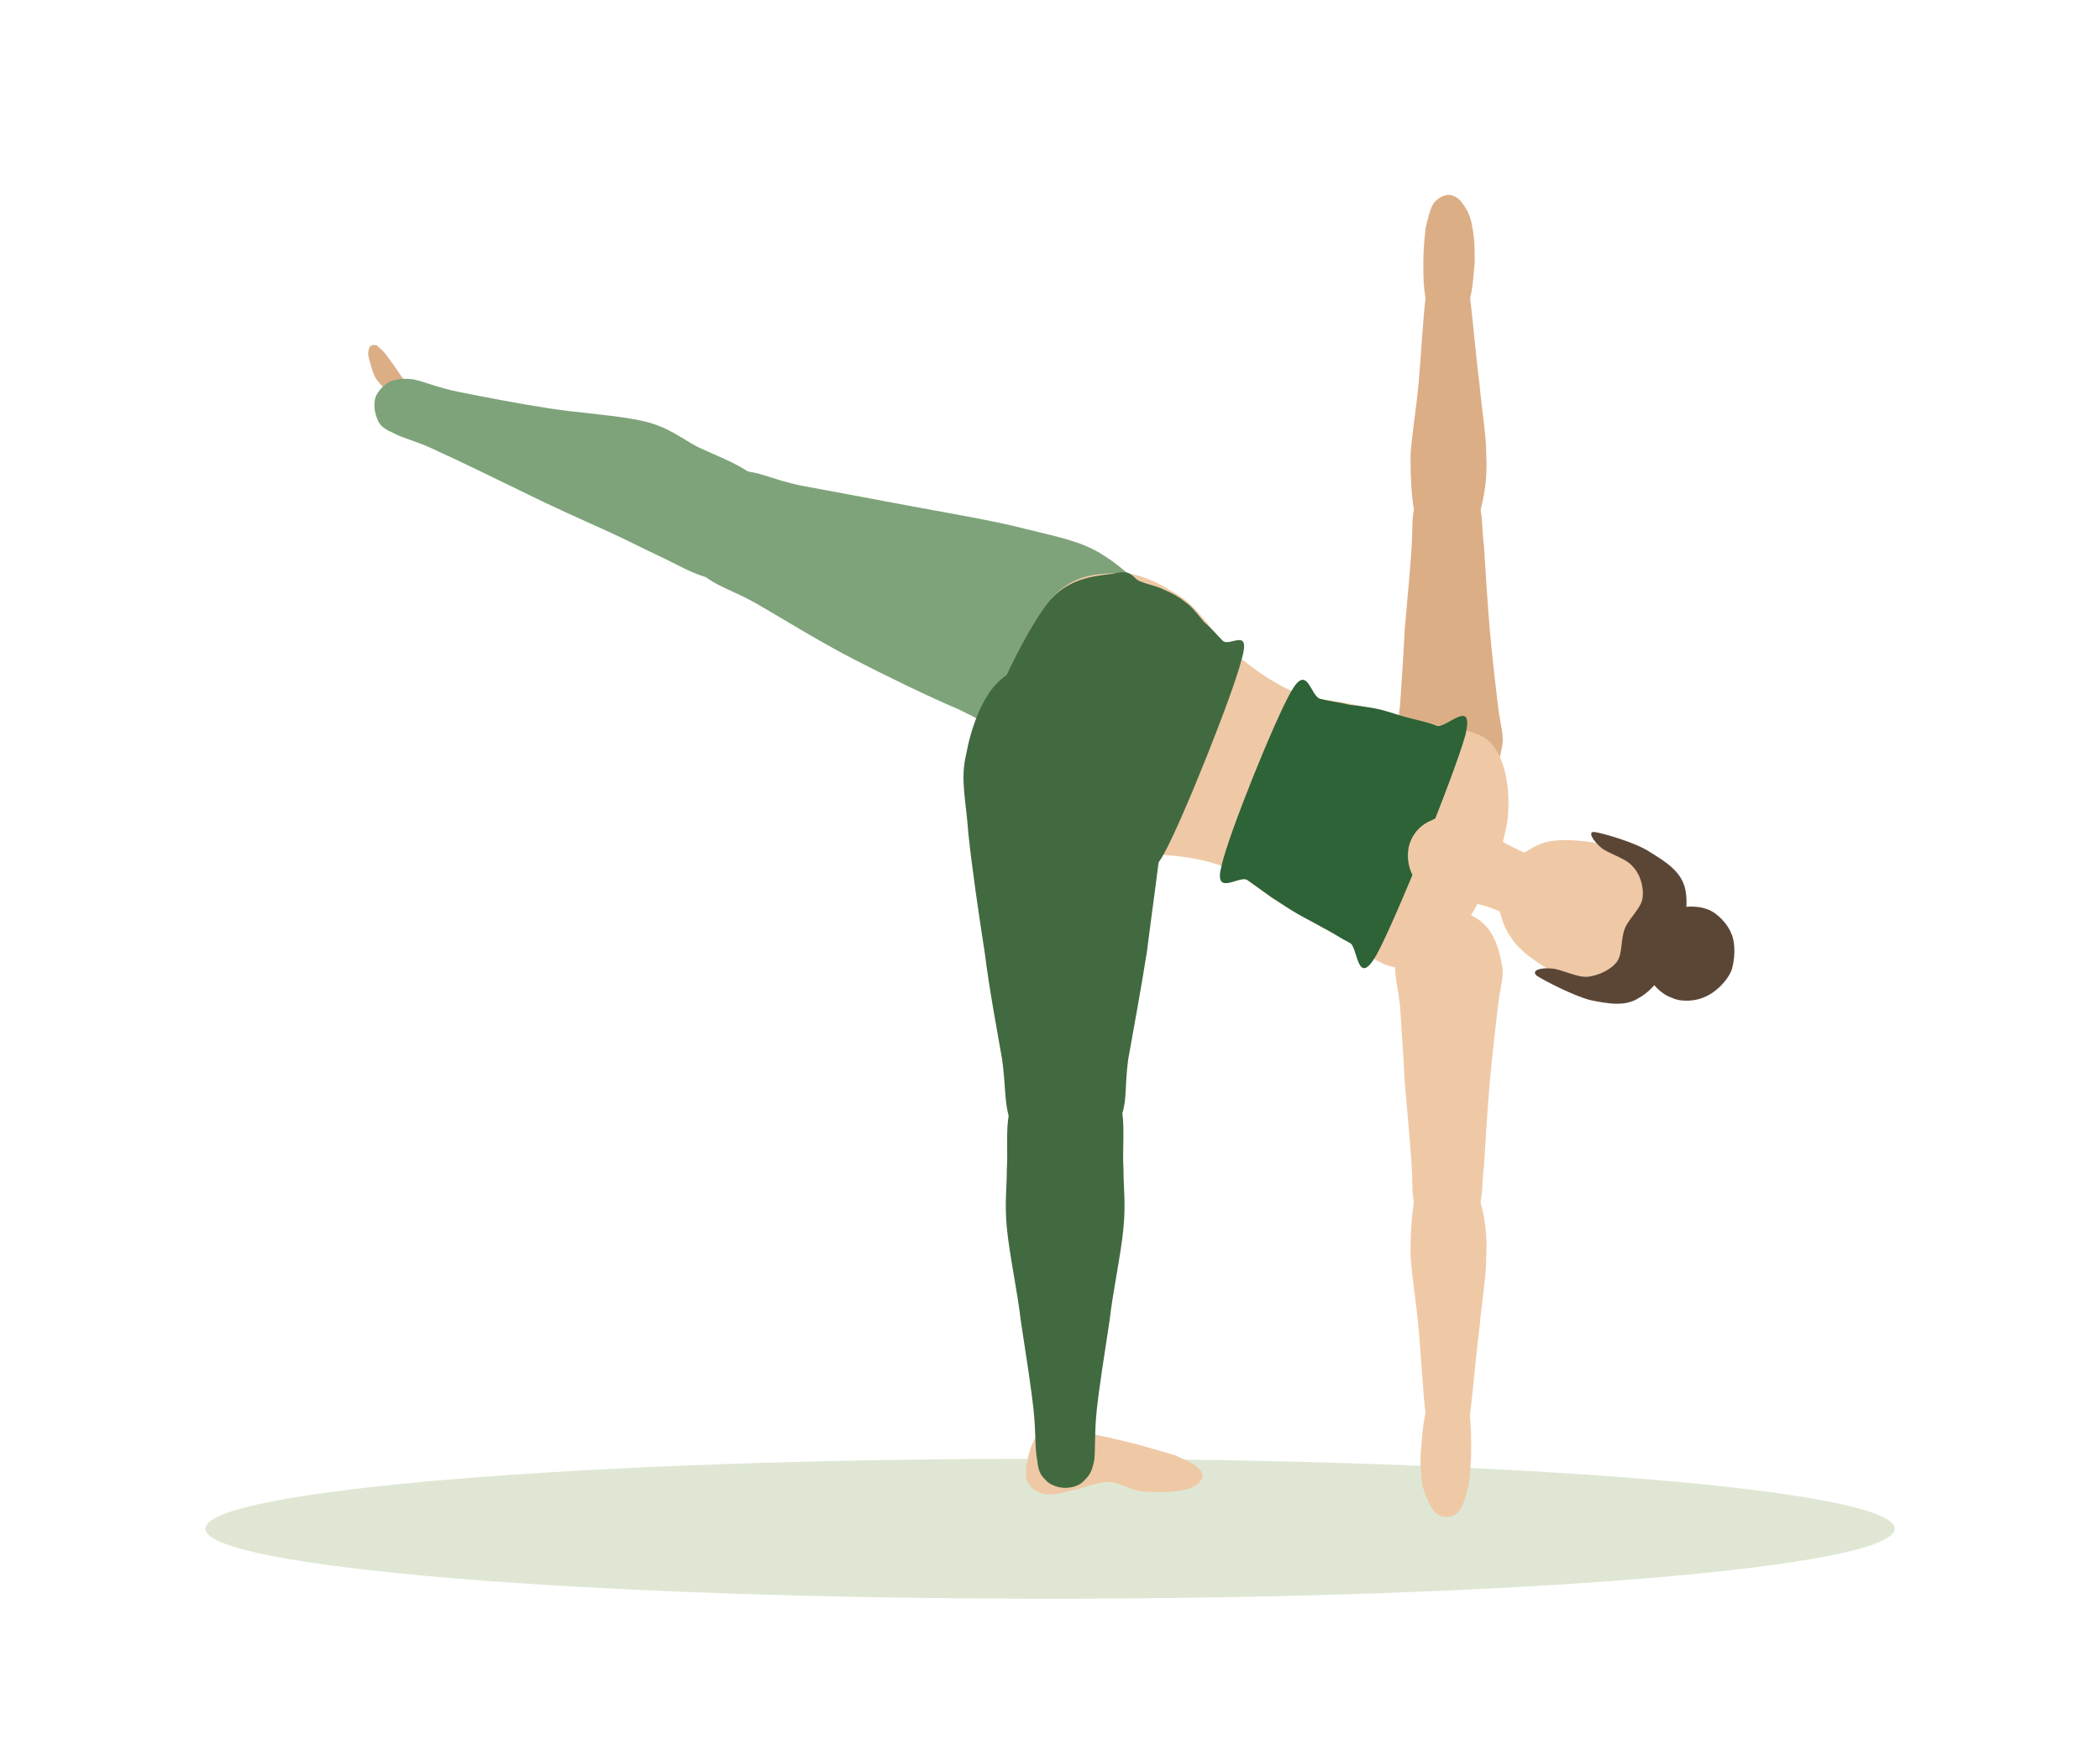
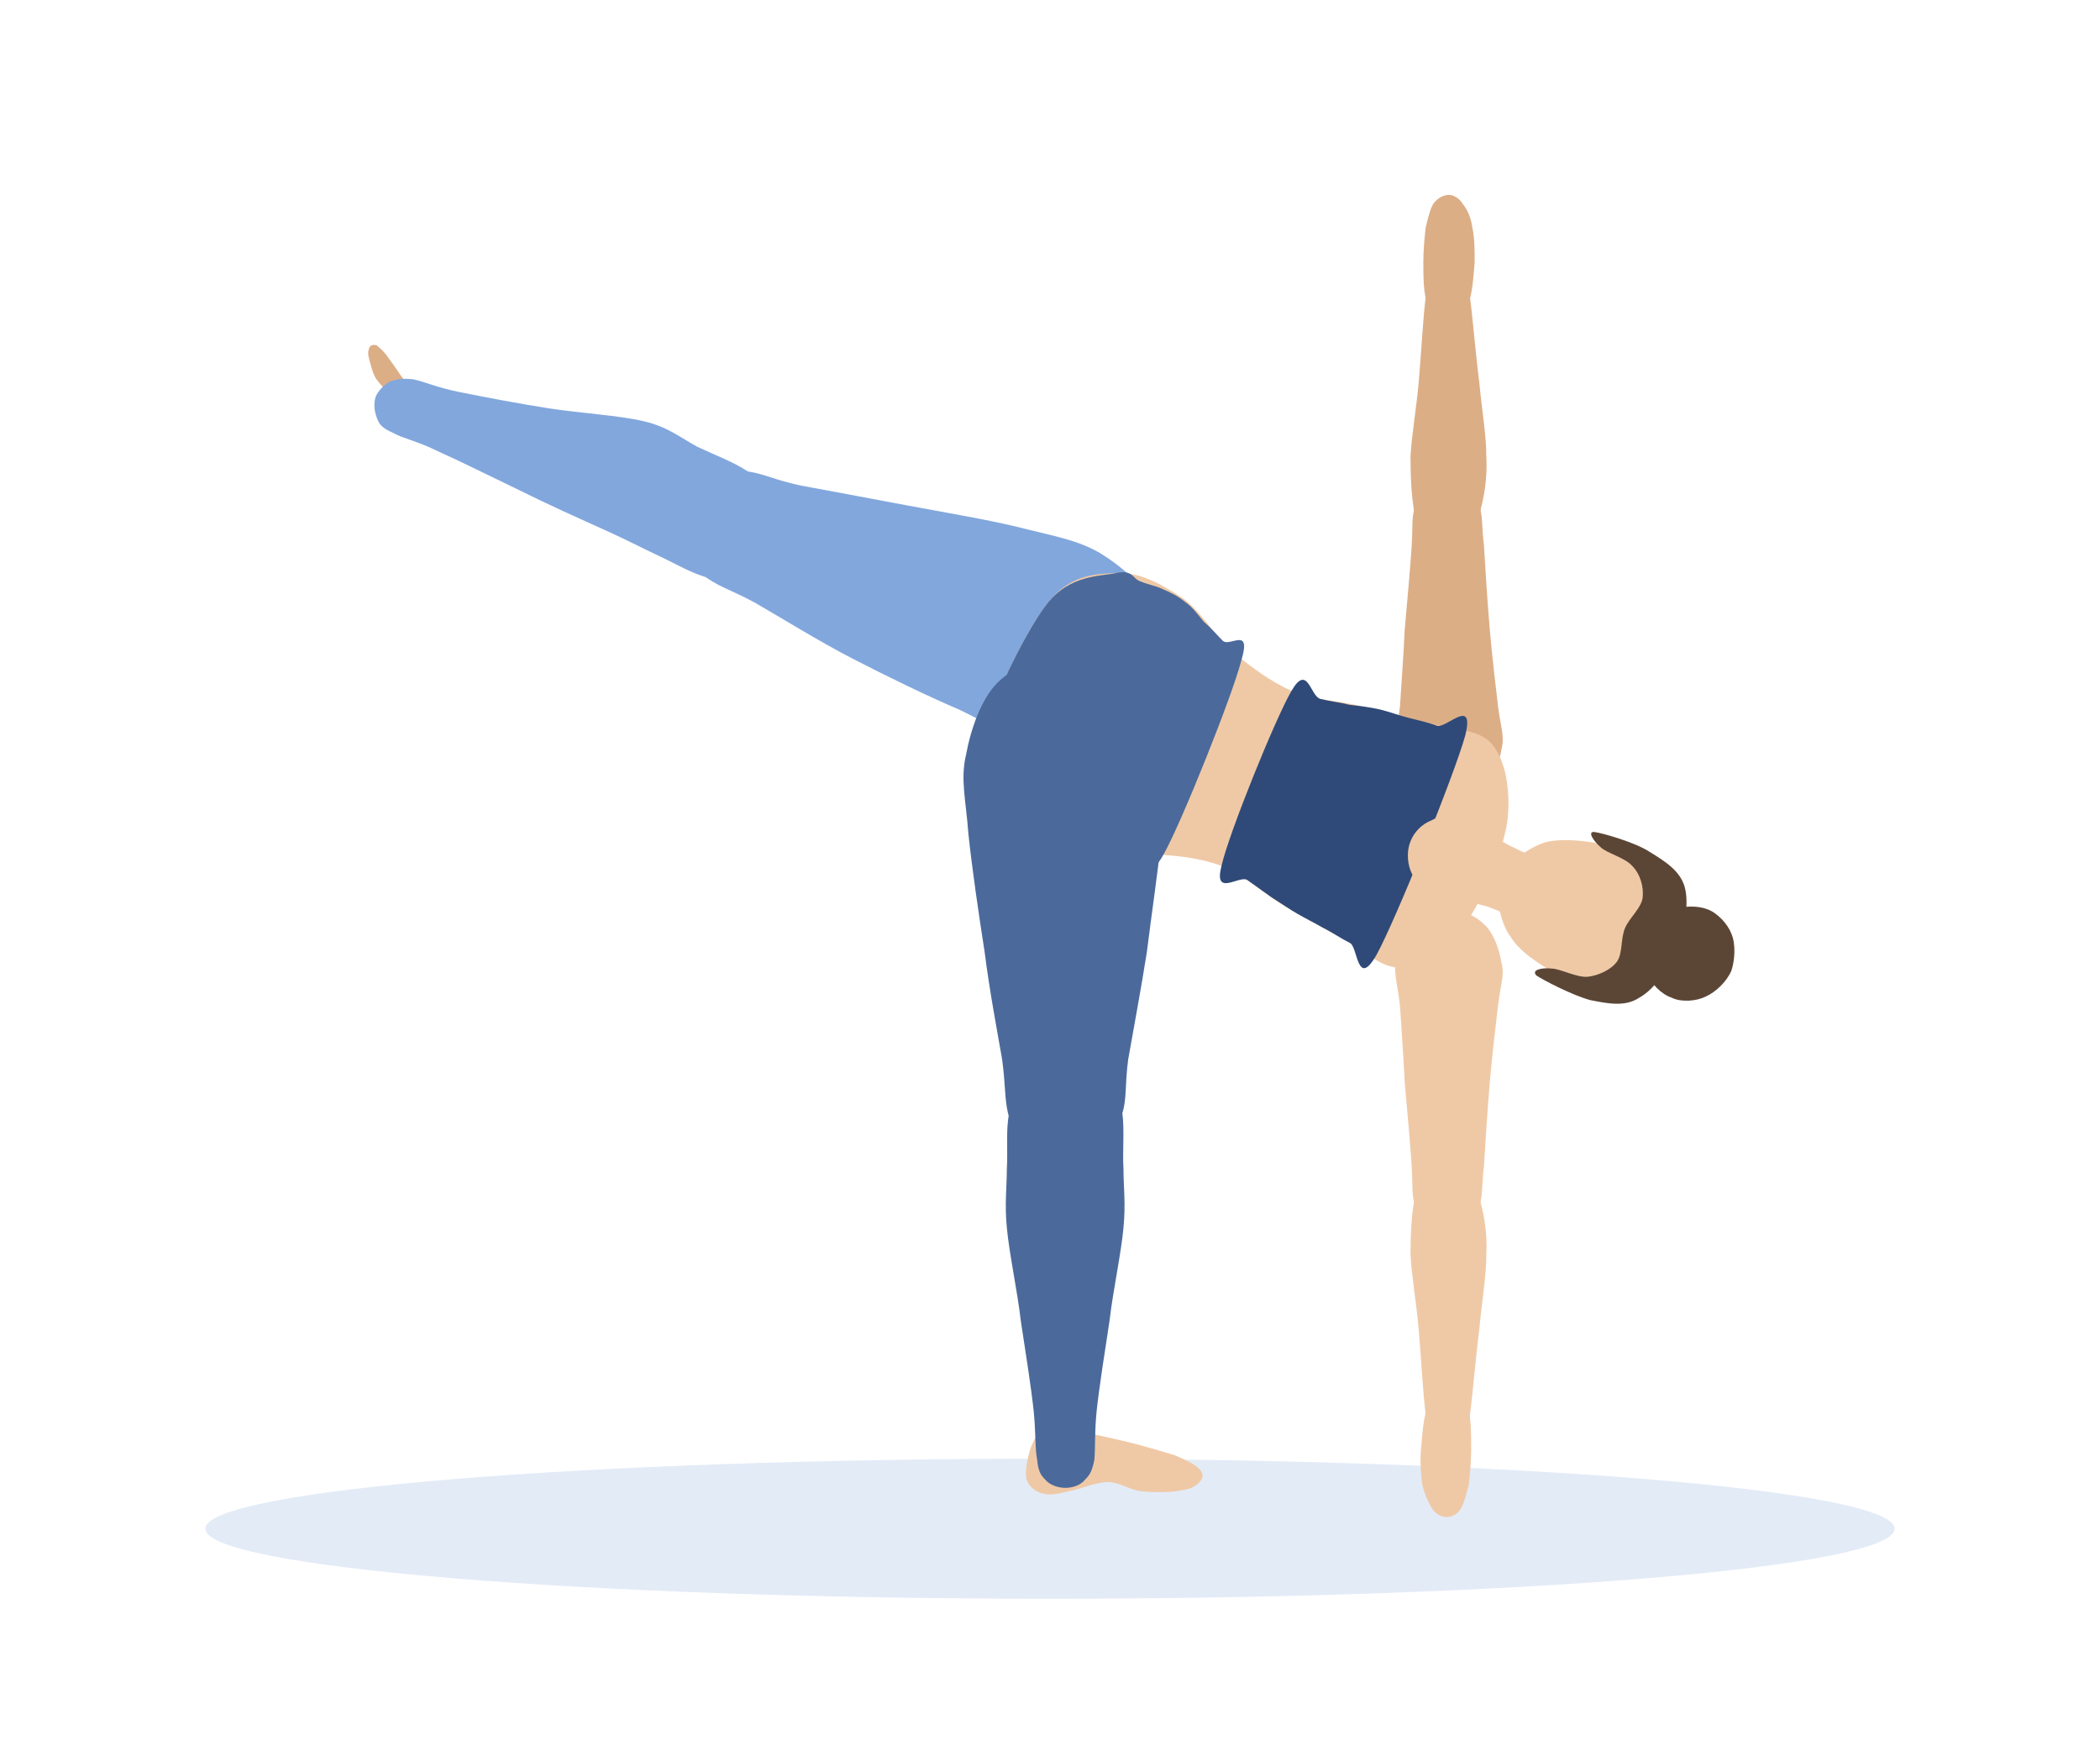
<svg xmlns="http://www.w3.org/2000/svg" viewBox="0 0 180 150" width="180" height="150">
-   <ellipse cx="90" cy="131" rx="72.4" ry="6" fill="#dfe7d4" />
+   <ellipse cx="90" cy="131" rx="72.4" ry="6" fill="#e3ebf7" />
  <path d="M125.8 26.1C126.2 25.4 126.3 23.6 126.4 22.5C126.4 21.4 126.4 20.4 126.2 19.5C126.1 18.7 125.8 18 125.4 17.5C125.1 17 124.6 16.7 124.2 16.7C123.8 16.7 123.3 16.9 122.9 17.4C122.6 17.8 122.4 18.7 122.2 19.5C122.1 20.4 122 21.4 122 22.5C122 23.6 122 25.4 122.4 26.1C122.7 26.9 123.5 26.9 124.1 26.9C124.6 26.9 125.4 26.9 125.8 26.1Z" fill="#dcae86" />
  <path d="M121.2 43.7C121 42.6 120.9 41 120.9 39.1C121 37.3 121.4 35 121.6 32.8C121.8 30.5 122 26.9 122.2 25.5C122.4 24 122.5 24.4 122.8 24.1C123.1 23.8 123.6 23.6 124.1 23.6C124.5 23.6 125 23.8 125.4 24.1C125.7 24.4 125.8 24 126 25.5C126.2 26.9 126.5 30.5 126.8 32.8C127 35 127.4 37.3 127.4 39.1C127.5 41 127.2 42.6 126.9 43.7C126.7 44.8 126.5 45.3 126 45.8C125.5 46.2 124.7 46.6 124.1 46.6C123.4 46.6 122.6 46.2 122.1 45.8C121.7 45.3 121.4 44.8 121.2 43.7Z" fill="#dcae86" />
  <path d="M119.6 64.2C119.5 63.1 119.8 62.2 120 60.5C120.1 58.8 120.3 56.3 120.4 54C120.6 51.7 120.9 48.5 121 46.8C121.1 45.1 121 44.6 121.2 43.7C121.4 42.8 121.7 42.1 122.1 41.7C122.6 41.2 123.4 40.9 124.1 40.9C124.7 40.9 125.5 41.2 126 41.7C126.5 42.1 126.7 42.8 126.9 43.7C127.1 44.6 127 45.1 127.2 46.8C127.3 48.5 127.5 51.7 127.7 54C127.9 56.3 128.2 58.8 128.4 60.5C128.6 62.2 129 63.1 128.7 64.2C128.5 65.4 128 66.7 127.2 67.5C126.4 68.3 125.1 68.8 124.1 68.8C123 68.8 121.7 68.3 121 67.5C120.2 66.7 119.8 65.4 119.6 64.2Z" fill="#dcae86" />
  <path d="M36 35.2C36 34.8 35.6 34.2 35.3 33.6C35 33.1 34.7 32.6 34.3 32.1C33.9 31.5 33.4 30.8 33.1 30.4C32.8 30 32.5 29.8 32.3 29.6C32 29.5 31.8 29.6 31.7 29.7C31.6 29.9 31.5 30.2 31.6 30.6C31.7 31 31.9 31.8 32.1 32.2C32.3 32.7 32.8 33 33 33.5C33.2 34 33.1 34.5 33.2 35C33.3 35.5 33.3 36 33.4 36.2C33.6 36.5 34 36.7 34.3 36.7C34.6 36.7 35.2 36.4 35.5 36.1C35.8 35.9 36.1 35.6 36 35.2Z" fill="#dcae86" />
-   <path d="M88.4 63.5C86.3 63.1 84.7 62 82.2 60.8C79.6 59.7 75.9 57.9 73 56.4C70.1 54.9 66.9 52.9 64.8 51.7C62.8 50.6 61.9 50.4 60.7 49.6C59.6 48.8 58.4 48 57.9 46.9C57.4 45.9 57.4 44.4 57.8 43.3C58.2 42.3 59.2 41.2 60.2 40.7C61.3 40.2 62.7 40.3 64.1 40.4C65.5 40.6 66.3 41.1 68.6 41.6C70.8 42 74.5 42.7 77.7 43.3C80.9 43.9 85.1 44.6 87.8 45.3C90.6 46 92.4 46.3 94.3 47.4C96.1 48.5 98.2 50.3 99.1 52.2C99.9 54 100 56.6 99.3 58.5C98.7 60.3 96.9 62.3 95.1 63.1C93.3 63.9 90.6 63.9 88.4 63.5Z" fill="#7ea37a" />
-   <path d="M60.7 49.5C59.4 49.2 57.9 48.3 56.4 47.6C54.9 46.9 53.8 46.3 51.8 45.4C49.8 44.5 46.9 43.2 44.5 42C42.2 40.9 39.4 39.5 37.6 38.7C35.8 37.8 34.6 37.6 33.7 37.1C32.8 36.7 32.5 36.4 32.3 35.8C32.1 35.3 32 34.6 32.2 34C32.4 33.5 32.9 33 33.4 32.7C34 32.5 34.4 32.4 35.4 32.5C36.4 32.7 37.4 33.2 39.4 33.6C41.4 34 44.5 34.6 47.1 35C49.7 35.4 53.1 35.6 55.2 36.1C57.3 36.6 58.3 37.5 59.8 38.3C61.3 39 62.9 39.6 64.1 40.4C65.2 41.2 66.3 42.1 66.8 43.1C67.3 44.2 67.3 45.6 66.9 46.7C66.6 47.7 65.6 48.8 64.5 49.3C63.5 49.8 62.1 49.8 60.7 49.5Z" fill="#7ea37a" />
+   <path d="M88.4 63.5C86.3 63.1 84.7 62 82.2 60.8C79.6 59.7 75.9 57.9 73 56.4C70.1 54.9 66.9 52.9 64.8 51.7C62.8 50.6 61.9 50.4 60.7 49.6C59.6 48.8 58.4 48 57.9 46.9C57.4 45.9 57.4 44.4 57.8 43.3C58.2 42.3 59.2 41.2 60.2 40.7C61.3 40.2 62.7 40.3 64.1 40.4C65.5 40.6 66.3 41.1 68.6 41.6C70.8 42 74.5 42.7 77.7 43.3C80.9 43.9 85.1 44.6 87.8 45.3C90.6 46 92.4 46.3 94.3 47.4C96.1 48.5 98.2 50.3 99.1 52.2C99.9 54 100 56.6 99.3 58.5C98.7 60.3 96.9 62.3 95.1 63.1C93.3 63.9 90.6 63.9 88.4 63.5Z" fill="#82a7dd" />
+   <path d="M60.7 49.5C59.4 49.2 57.9 48.3 56.4 47.6C54.9 46.9 53.8 46.3 51.8 45.4C49.8 44.5 46.9 43.2 44.5 42C42.2 40.9 39.4 39.5 37.6 38.7C35.8 37.8 34.6 37.6 33.7 37.1C32.8 36.7 32.5 36.4 32.3 35.8C32.1 35.3 32 34.6 32.2 34C32.4 33.5 32.9 33 33.4 32.7C34 32.5 34.4 32.4 35.4 32.5C36.4 32.7 37.4 33.2 39.4 33.6C41.4 34 44.5 34.6 47.1 35C49.7 35.4 53.1 35.6 55.2 36.1C57.3 36.6 58.3 37.5 59.8 38.3C61.3 39 62.9 39.6 64.1 40.4C65.2 41.2 66.3 42.1 66.8 43.1C67.3 44.2 67.3 45.6 66.9 46.7C66.6 47.7 65.6 48.8 64.5 49.3C63.5 49.8 62.1 49.8 60.7 49.5Z" fill="#82a7dd" />
  <path d="M86.9 71.1C88.3 72.5 90.3 73.1 92.3 73.4C94.3 73.8 96.7 73 98.7 73.2C100.8 73.3 102.8 73.5 104.7 74.2C106.5 74.9 108 76.3 109.7 77.4C111.4 78.4 113.1 79.4 114.9 80.3C116.6 81.2 118.4 83.1 120.2 82.9C122 82.6 124.2 81.1 125.7 79C127.2 76.9 128.8 73 129.2 70.4C129.5 67.9 129.1 65.2 127.9 63.8C126.8 62.4 124.2 62.5 122.3 61.9C120.4 61.4 118.5 61 116.6 60.5C114.6 60 112.5 60 110.7 59.2C108.9 58.4 107.3 57.2 105.7 55.9C104.1 54.5 102.9 52.3 101.3 51.2C99.6 50.1 97.7 49 95.7 49.1C93.8 49.2 91.7 49.2 89.7 51.8C87.7 54.4 84.3 61.5 83.8 64.7C83.3 68 85.4 69.6 86.9 71.1Z" fill="#efc9a6" />
-   <path d="M86.9 71.1C87.7 72.3 88.2 71.7 88.8 72C89.4 72.3 90.1 72.6 90.7 72.8C91.4 73.1 92.1 73.3 92.8 73.4C93.5 73.5 94.3 73.3 95.1 73.3C95.9 73.3 96.7 73.2 97.4 73.2C98.2 73.2 98.3 75.9 99.8 73.1C101.3 70.4 105.6 59.7 106.4 56.6C107.3 53.6 105.4 55.5 104.8 54.9C104.3 54.4 103.8 53.8 103.2 53.3C102.7 52.7 102.2 52 101.6 51.6C101 51.1 100.4 50.8 99.7 50.5C99.1 50.2 98.4 50.1 97.7 49.8C97.1 49.6 97.1 48.8 95.7 49.1C94.4 49.4 91.7 49.2 89.7 51.8C87.7 54.4 84.3 61.5 83.8 64.7C83.3 68 86 69.9 86.9 71.1Z" fill="#426a40" />
-   <path d="M104.7 74.2C104 76.9 106.2 75 106.9 75.4C107.6 75.9 108.3 76.4 109 76.9C109.8 77.4 110.5 77.9 111.2 78.3C111.9 78.7 112.7 79.1 113.4 79.5C114.2 79.9 114.9 80.4 115.7 80.8C116.4 81.1 116.3 84.8 118 81.8C119.6 78.9 124.7 66.3 125.6 63C126.4 59.7 124 62.4 123.2 62.2C122.4 61.9 121.5 61.7 120.7 61.5C119.9 61.3 119.1 61 118.3 60.8C117.4 60.6 116.6 60.5 115.7 60.4C114.9 60.2 114 60.1 113.2 59.9C112.3 59.7 112.1 56.8 110.7 59.2C109.3 61.6 105.3 71.5 104.7 74.2Z" fill="#2e6237" />
+   <path d="M86.9 71.1C87.7 72.3 88.2 71.7 88.8 72C89.4 72.3 90.1 72.6 90.7 72.8C91.4 73.1 92.1 73.3 92.8 73.4C93.5 73.5 94.3 73.3 95.1 73.3C95.9 73.3 96.7 73.2 97.4 73.2C98.2 73.2 98.3 75.9 99.8 73.1C101.3 70.4 105.6 59.7 106.4 56.6C107.3 53.6 105.4 55.5 104.8 54.9C104.3 54.4 103.8 53.8 103.2 53.3C102.7 52.7 102.2 52 101.6 51.6C101 51.1 100.4 50.8 99.7 50.5C99.1 50.2 98.4 50.1 97.7 49.8C97.1 49.6 97.1 48.8 95.7 49.1C94.4 49.4 91.7 49.2 89.7 51.8C87.7 54.4 84.3 61.5 83.8 64.7C83.3 68 86 69.9 86.9 71.1Z" fill="#4b6a9b" />
+   <path d="M104.7 74.2C104 76.9 106.2 75 106.9 75.4C107.6 75.9 108.3 76.4 109 76.9C109.8 77.4 110.5 77.9 111.2 78.3C111.9 78.7 112.7 79.1 113.4 79.5C114.2 79.9 114.9 80.4 115.7 80.8C116.4 81.1 116.3 84.8 118 81.8C119.6 78.9 124.7 66.3 125.6 63C126.4 59.7 124 62.4 123.2 62.2C122.4 61.9 121.5 61.7 120.7 61.5C119.9 61.3 119.1 61 118.3 60.8C117.4 60.6 116.6 60.5 115.7 60.4C114.9 60.2 114 60.1 113.2 59.9C112.3 59.7 112.1 56.8 110.7 59.2C109.3 61.6 105.3 71.5 104.7 74.2Z" fill="#2f4a78" />
  <path d="M125.4 70.2C126.6 70.6 128.3 72 129.9 72.7C131.4 73.5 133.6 74 134.7 74.5C135.7 75.1 136 75.5 136.2 76.2C136.5 76.8 136.5 77.7 136.2 78.3C136 78.9 135.4 79.5 134.8 79.8C134.1 80 133.7 80.2 132.5 79.8C131.4 79.5 129.4 78.4 127.8 77.8C126.2 77.2 123.9 77.1 122.8 76.5C121.6 76 121.2 75.3 120.9 74.6C120.6 73.8 120.6 72.8 120.9 72.1C121.2 71.3 121.9 70.6 122.7 70.3C123.4 69.9 124.2 69.8 125.4 70.2Z" fill="#efc9a6" />
  <path d="M143.3 85.5C144.1 85.9 145.4 85.8 146.2 85.4C147.1 85 148 84.1 148.4 83.2C148.7 82.3 148.8 80.9 148.4 80C148.1 79.2 147.2 78.2 146.3 77.9C145.5 77.6 144.2 77.6 143.3 78C142.5 78.4 141.6 79.4 141.2 80.3C140.8 81.2 140.8 82.5 141.2 83.4C141.5 84.3 142.4 85.2 143.3 85.5Z" fill="#5b4636" />
  <path d="M142.8 80.9C142.2 82.3 141.1 83.9 140 84.6C138.8 85.2 137.3 84.9 136 84.6C134.7 84.3 133.4 83.5 132.3 82.8C131.2 82.1 130.1 81.3 129.5 80.3C128.8 79.4 128.5 78 128.4 77.2C128.3 76.3 128.5 75.8 128.7 75.2C129 74.6 129.2 74.1 129.9 73.6C130.6 73.1 131.7 72.3 132.8 72.1C133.9 71.9 135.3 72 136.6 72.2C137.8 72.5 139.3 72.9 140.5 73.6C141.6 74.2 142.9 75.1 143.3 76.3C143.7 77.5 143.3 79.5 142.8 80.9Z" fill="#efc9a6" />
  <path d="M143.7 81.3C143.1 82.9 141.8 84.8 140.5 85.5C139.3 86.3 137.8 86 136.3 85.7C134.8 85.3 132.3 84 131.7 83.6C131.2 83.1 132.2 82.9 133 83C133.7 83 135.2 83.8 136.1 83.7C137 83.6 138.1 83.1 138.6 82.4C139.1 81.7 138.9 80.4 139.3 79.5C139.7 78.6 140.7 77.8 140.8 76.9C140.9 76 140.6 74.9 139.9 74.2C139.3 73.5 137.7 73.1 137.2 72.6C136.6 72.1 136 71.2 136.7 71.3C137.4 71.4 140.2 72.2 141.4 73C142.7 73.8 144 74.6 144.4 76C144.8 77.4 144.4 79.7 143.7 81.3Z" fill="#5b4636" />
  <path d="M89.7 122.5C90.5 122.2 92 122.6 93.1 122.8C94.3 123 95.5 123.3 96.8 123.6C98 123.9 99.7 124.4 100.7 124.7C101.6 125.1 102.3 125.4 102.7 125.8C103.1 126.1 103.2 126.6 102.9 126.9C102.7 127.2 102.2 127.6 101.3 127.7C100.5 127.9 99 127.9 97.9 127.8C96.9 127.7 95.9 127 95 127C94 127 92.9 127.5 92 127.7C91.1 127.9 90.1 128.2 89.5 128C88.8 127.9 88.2 127.4 88 126.8C87.8 126.1 88.1 124.9 88.3 124.2C88.6 123.4 88.9 122.7 89.7 122.5Z" fill="#efc9a6" />
-   <path d="M82.8 64.7C82.3 66.8 82.8 68.6 83 71.4C83.3 74.3 83.9 78.4 84.4 81.6C84.8 84.8 85.5 88.5 85.9 90.8C86.2 93.1 86.1 94.1 86.4 95.4C86.8 96.8 87.2 98.2 88 99C88.8 99.8 90.2 100.3 91.3 100.3C92.4 100.3 93.8 99.8 94.6 99C95.5 98.2 95.9 96.8 96.2 95.4C96.6 94.1 96.4 93.1 96.7 90.8C97.1 88.5 97.8 84.8 98.3 81.6C98.7 78.4 99.3 74.3 99.6 71.4C99.8 68.6 100.3 66.8 99.9 64.7C99.4 62.5 98.5 59.9 97.1 58.5C95.7 57.1 93.2 56.1 91.3 56.1C89.4 56.1 86.9 57.1 85.5 58.5C84.1 59.9 83.2 62.5 82.8 64.7Z" fill="#426a40" />
-   <path d="M86.5 95.4C86.2 96.8 86.4 98.6 86.3 100.2C86.3 101.8 86.1 103.1 86.3 105.2C86.5 107.4 87.2 110.6 87.5 113.2C87.9 115.8 88.4 119 88.6 120.9C88.8 122.9 88.7 124.1 88.9 125.1C89 126.1 89.2 126.4 89.6 126.8C90 127.3 90.8 127.5 91.3 127.5C91.9 127.5 92.6 127.3 93 126.8C93.4 126.4 93.6 126.1 93.8 125.1C93.9 124.1 93.8 122.9 94 120.9C94.2 119 94.7 115.8 95.1 113.2C95.4 110.6 96.1 107.4 96.3 105.2C96.5 103.1 96.3 101.8 96.3 100.2C96.2 98.6 96.4 96.8 96.2 95.4C95.9 94.1 95.4 92.8 94.6 92C93.8 91.1 92.4 90.6 91.3 90.6C90.2 90.6 88.8 91.1 88 92C87.2 92.8 86.7 94.1 86.5 95.4Z" fill="#426a40" />
+   <path d="M82.8 64.7C82.3 66.8 82.8 68.6 83 71.4C83.3 74.3 83.9 78.4 84.4 81.6C84.8 84.8 85.5 88.5 85.9 90.8C86.2 93.1 86.1 94.1 86.4 95.4C86.8 96.8 87.2 98.2 88 99C88.8 99.8 90.2 100.3 91.3 100.3C92.4 100.3 93.8 99.8 94.6 99C95.5 98.2 95.9 96.8 96.2 95.4C96.6 94.1 96.4 93.1 96.7 90.8C97.1 88.5 97.8 84.8 98.3 81.6C98.7 78.4 99.3 74.3 99.6 71.4C99.8 68.6 100.3 66.8 99.9 64.7C99.4 62.5 98.5 59.9 97.1 58.5C95.7 57.1 93.2 56.1 91.3 56.1C89.4 56.1 86.9 57.1 85.5 58.5C84.1 59.9 83.2 62.5 82.8 64.7Z" fill="#4b6a9b" />
+   <path d="M86.5 95.4C86.2 96.8 86.4 98.6 86.3 100.2C86.3 101.8 86.1 103.1 86.3 105.2C86.5 107.4 87.2 110.6 87.5 113.2C87.9 115.8 88.4 119 88.6 120.9C88.8 122.9 88.7 124.1 88.9 125.1C89 126.1 89.2 126.4 89.6 126.8C90 127.3 90.8 127.5 91.3 127.5C91.9 127.5 92.6 127.3 93 126.8C93.4 126.4 93.6 126.1 93.8 125.1C93.9 124.1 93.8 122.9 94 120.9C94.2 119 94.7 115.8 95.1 113.2C95.4 110.6 96.1 107.4 96.3 105.2C96.5 103.1 96.3 101.8 96.3 100.2C96.2 98.6 96.4 96.8 96.2 95.4C95.9 94.1 95.4 92.8 94.6 92C93.8 91.1 92.4 90.6 91.3 90.6C90.2 90.6 88.8 91.1 88 92C87.2 92.8 86.7 94.1 86.5 95.4Z" fill="#4b6a9b" />
  <path d="M122.4 120.5C122 121.3 121.9 123.1 121.8 124.2C121.7 125.3 121.8 126.3 121.9 127.2C122.1 128 122.4 128.7 122.7 129.2C123 129.7 123.5 130 124 130C124.4 130 124.9 129.8 125.2 129.3C125.5 128.8 125.7 128 125.9 127.2C126 126.3 126.1 125.3 126.1 124.2C126.1 123.1 126.1 121.3 125.8 120.5C125.4 119.8 124.6 119.7 124.1 119.7C123.5 119.7 122.7 119.8 122.4 120.5Z" fill="#efc9a6" />
  <path d="M121.2 103C121 104.1 120.9 105.7 120.9 107.5C121 109.4 121.4 111.6 121.6 113.9C121.8 116.2 122 119.8 122.2 121.2C122.4 122.7 122.5 122.3 122.8 122.6C123.1 122.9 123.6 123.1 124.1 123.1C124.5 123.1 125 122.9 125.4 122.6C125.7 122.3 125.8 122.7 126 121.2C126.2 119.8 126.5 116.2 126.8 113.9C127 111.6 127.4 109.4 127.4 107.5C127.5 105.7 127.2 104.1 126.9 103C126.7 101.9 126.5 101.4 126 100.9C125.5 100.5 124.7 100.1 124.1 100.1C123.4 100.1 122.6 100.5 122.1 100.9C121.7 101.4 121.4 101.9 121.2 103Z" fill="#efc9a6" />
  <path d="M119.6 82.5C119.5 83.6 119.8 84.4 120 86.2C120.1 87.9 120.3 90.4 120.4 92.7C120.6 95 120.9 98.2 121 99.9C121.1 101.6 121 102.1 121.2 103C121.4 103.8 121.7 104.6 122.1 105C122.6 105.5 123.4 105.8 124.1 105.8C124.7 105.8 125.5 105.5 126 105C126.5 104.6 126.7 103.8 126.9 103C127.1 102.1 127 101.6 127.2 99.9C127.3 98.2 127.5 95 127.7 92.7C127.9 90.4 128.2 87.9 128.4 86.2C128.6 84.4 129 83.6 128.7 82.5C128.5 81.3 128 79.9 127.2 79.2C126.4 78.4 125.1 77.9 124.1 77.9C123 77.9 121.7 78.4 121 79.2C120.2 79.9 119.8 81.3 119.6 82.5Z" fill="#efc9a6" />
</svg>
